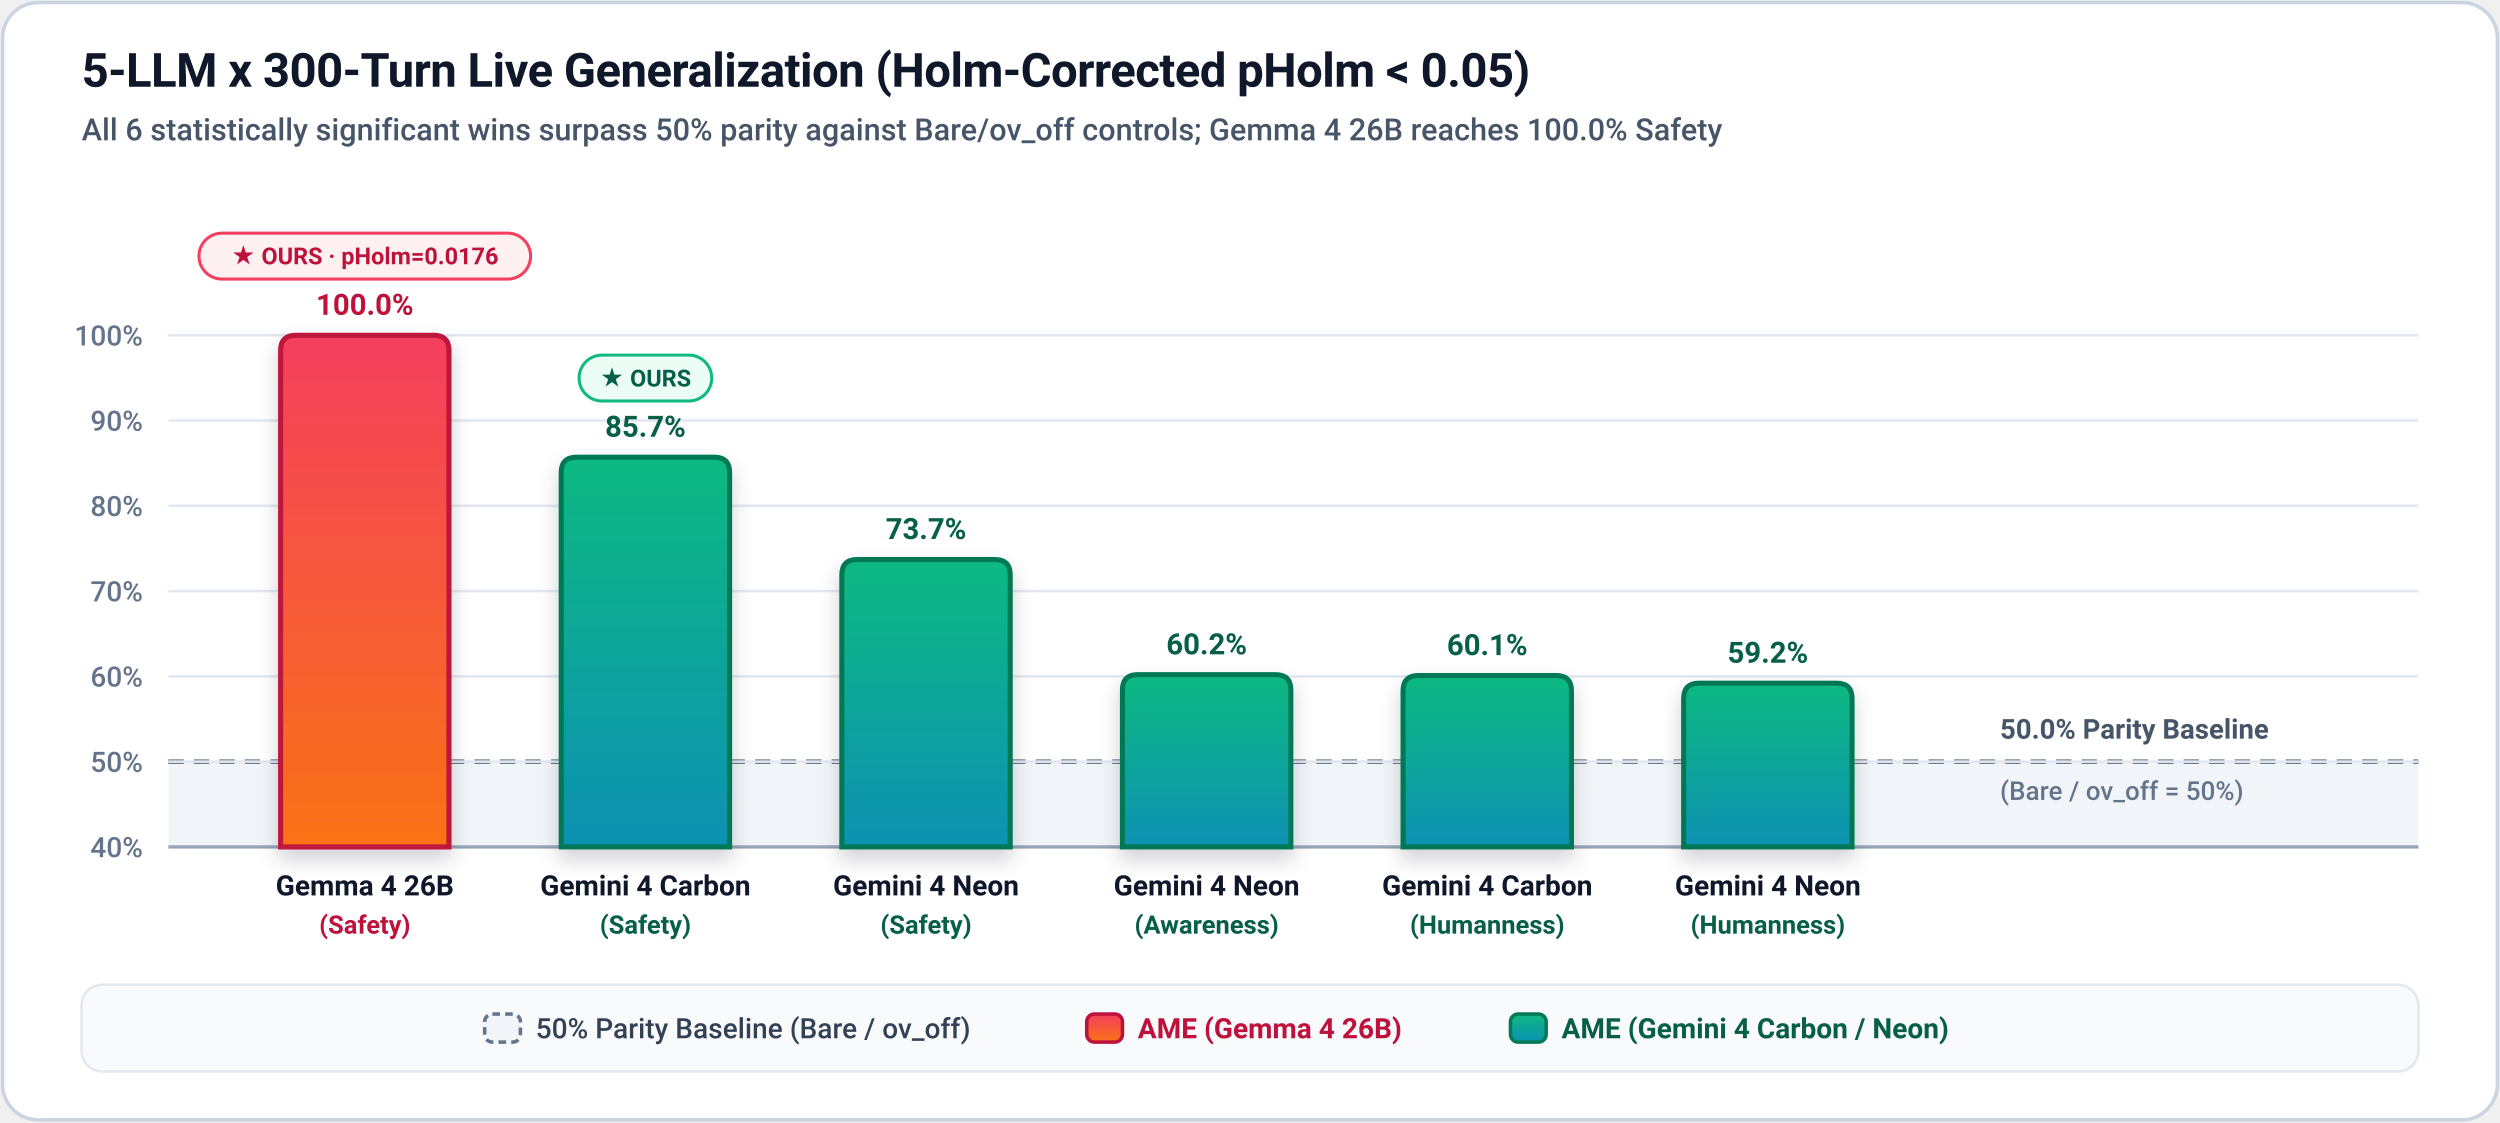
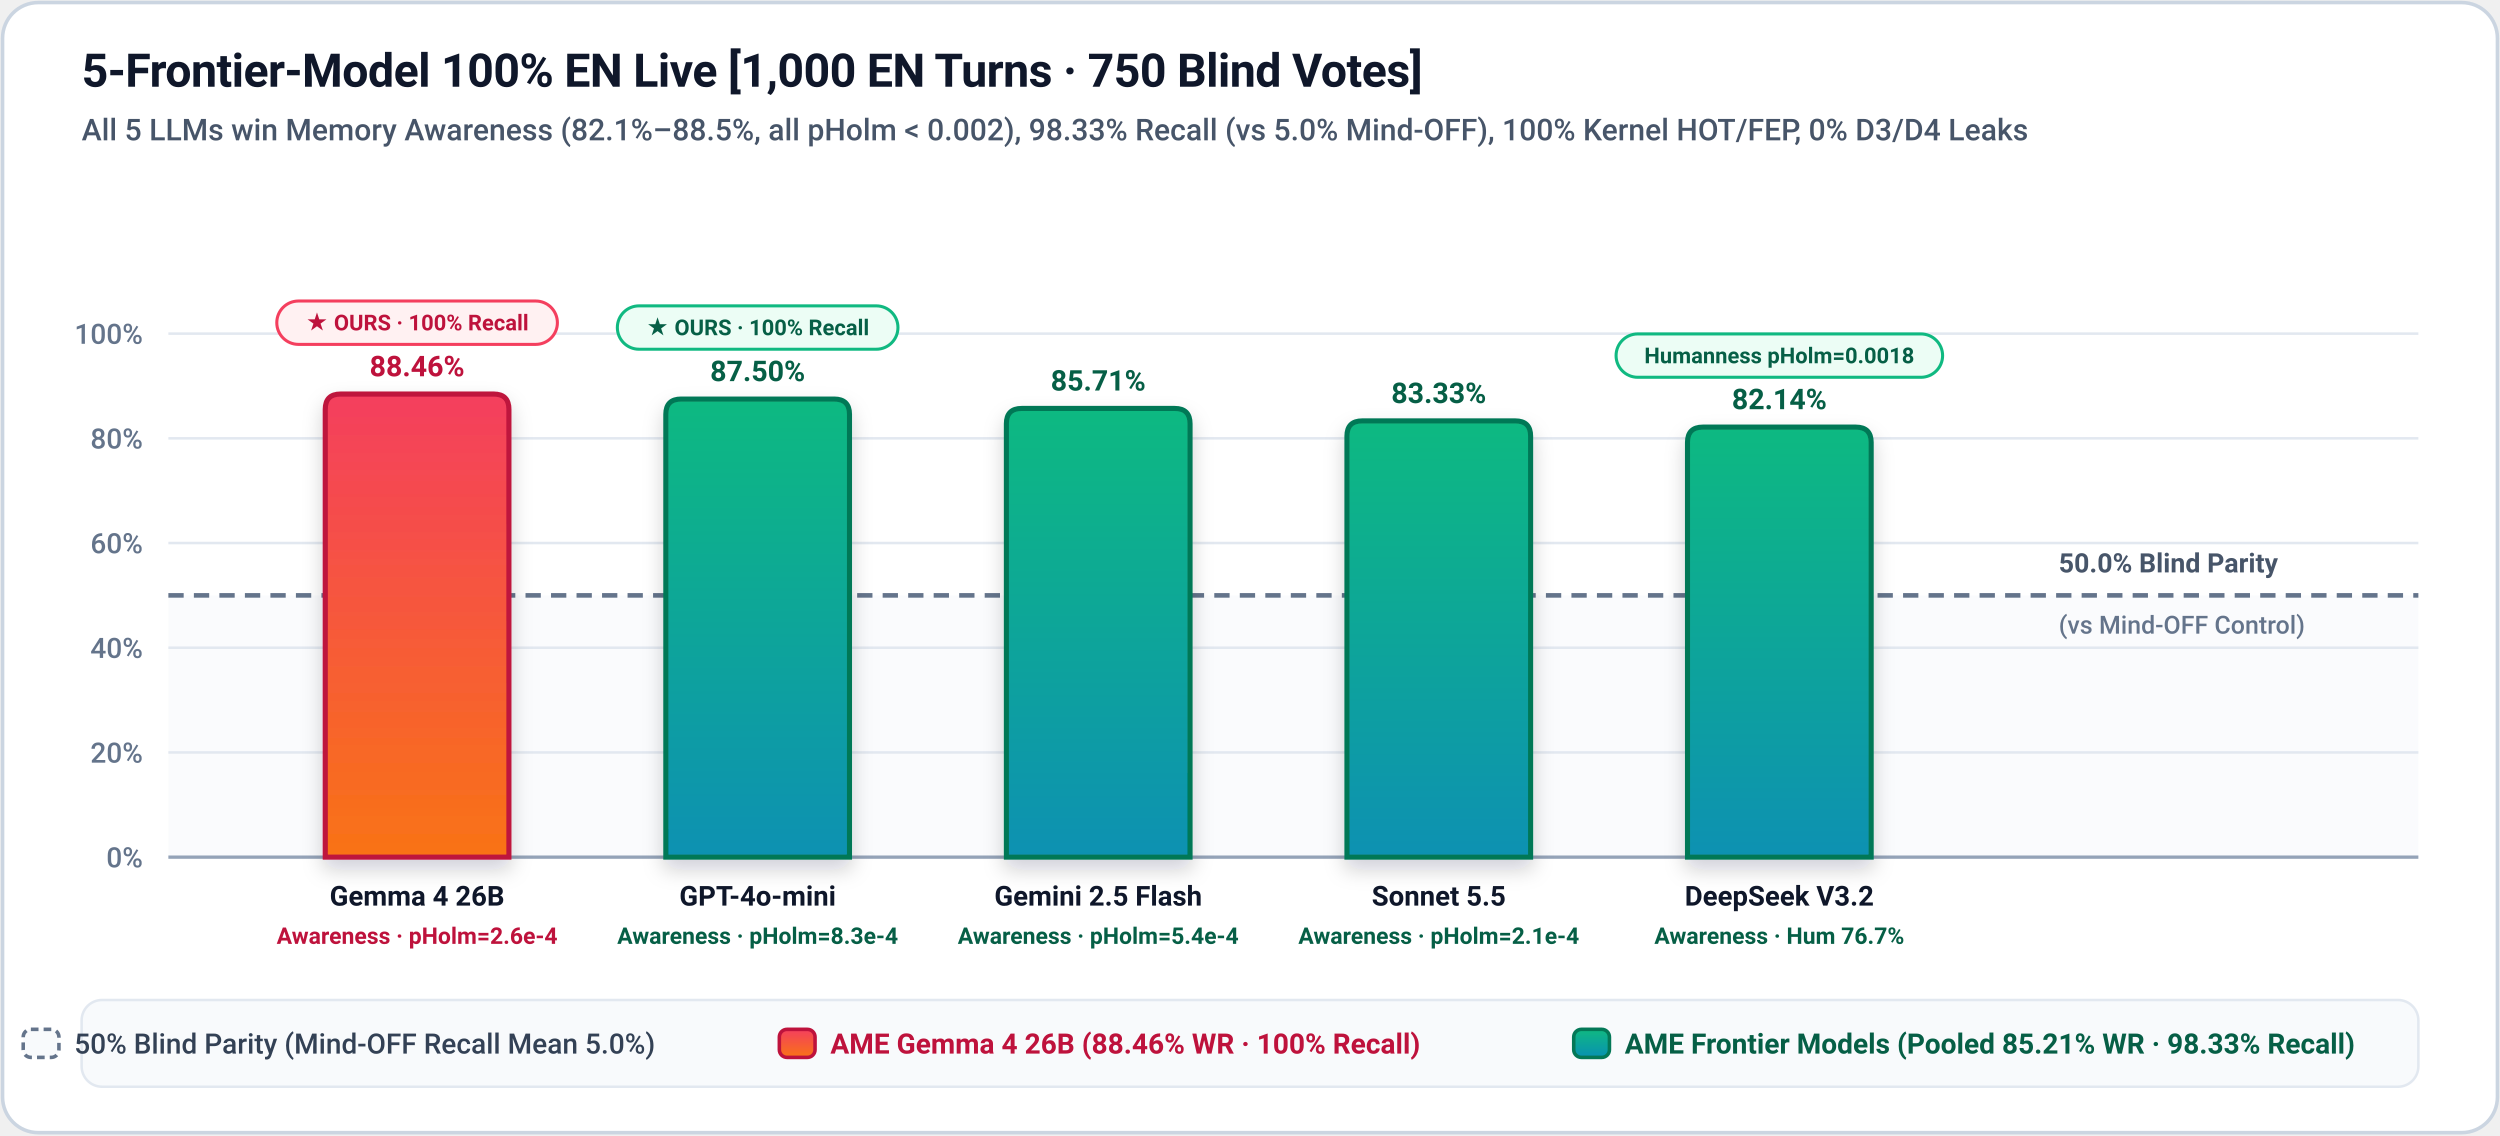
- <svg xmlns="http://www.w3.org/2000/svg" viewBox="0 0 980 440" width="980" height="440" role="img" aria-label="5-LLM x 300-Turn Live Generalization (Holm-Corrected pHolm &lt; 0.05)">
+ <svg xmlns="http://www.w3.org/2000/svg" viewBox="0 0 980 445" width="980" height="445" role="img" aria-label="5-Frontier-Model 100% EN Live [1,000 EN Turns · 750 Blind Votes]">
  <defs>
    <linearGradient id="grad-emerald" x1="0" y1="0" x2="0" y2="1">
      <stop offset="0%" stop-color="#10b981" />
      <stop offset="100%" stop-color="#0891b2" />
    </linearGradient>
    <linearGradient id="grad-coral" x1="0" y1="0" x2="0" y2="1">
      <stop offset="0%" stop-color="#f43f5e" />
      <stop offset="100%" stop-color="#f97316" />
    </linearGradient>
    <filter id="shadow-ame" x="-18%" y="-12%" width="136%" height="132%">
      <feDropShadow dx="0" dy="4" stdDeviation="4" flood-color="#0f172a" flood-opacity="0.18" />
    </filter>
  </defs>
  <style>
    text { font-family: -apple-system, BlinkMacSystemFont, 'Segoe UI', Roboto, Helvetica, Arial, sans-serif; }
    .tabular { font-variant-numeric: tabular-nums; }
  </style>
-   <rect x="1" y="1" width="978" height="438" rx="14" fill="#ffffff" stroke="#cbd5e1" stroke-width="1.4" />
-   <text x="32" y="34" font-size="18.5" font-weight="750" fill="#0f172a" letter-spacing="-0.2">5-LLM x 300-Turn Live Generalization (Holm-Corrected pHolm &lt; 0.05)</text>
-   <text x="32" y="55" font-size="12" font-weight="450" fill="#475569">All 6 statistically significant wins surpass 50% parity against Bare/ov_off controls; Gemma 4 26B reaches 100.0% Safety</text>
-   <rect x="66" y="298.57" width="882" height="33.43" fill="#f1f5f9" />
-   <line x1="66" y1="298.57" x2="948" y2="298.57" stroke="#64748b" stroke-width="1.8" stroke-dasharray="6 4" />
-   <text x="784" y="289.57" font-size="10.8" font-weight="700" fill="#475569">50.0% Parity Baseline</text>
-   <text x="784" y="313.57" font-size="10.2" font-weight="500" fill="#64748b">(Bare / ov_off = 50%)</text>
-   <line x1="66" y1="332.00" x2="948" y2="332.00" stroke="#94a3b8" stroke-width="1.3" />
-   <text x="56" y="336.00" text-anchor="end" font-size="11" font-weight="500" fill="#64748b" class="tabular">40%</text>
-   <line x1="66" y1="298.57" x2="948" y2="298.57" stroke="#e2e8f0" stroke-width="1" />
-   <text x="56" y="302.57" text-anchor="end" font-size="11" font-weight="500" fill="#64748b" class="tabular">50%</text>
-   <line x1="66" y1="265.14" x2="948" y2="265.14" stroke="#e2e8f0" stroke-width="1" />
-   <text x="56" y="269.14" text-anchor="end" font-size="11" font-weight="500" fill="#64748b" class="tabular">60%</text>
-   <line x1="66" y1="231.71" x2="948" y2="231.71" stroke="#e2e8f0" stroke-width="1" />
-   <text x="56" y="235.71" text-anchor="end" font-size="11" font-weight="500" fill="#64748b" class="tabular">70%</text>
-   <line x1="66" y1="198.29" x2="948" y2="198.29" stroke="#e2e8f0" stroke-width="1" />
-   <text x="56" y="202.29" text-anchor="end" font-size="11" font-weight="500" fill="#64748b" class="tabular">80%</text>
-   <line x1="66" y1="164.86" x2="948" y2="164.86" stroke="#e2e8f0" stroke-width="1" />
-   <text x="56" y="168.86" text-anchor="end" font-size="11" font-weight="500" fill="#64748b" class="tabular">90%</text>
-   <line x1="66" y1="131.43" x2="948" y2="131.43" stroke="#e2e8f0" stroke-width="1" />
-   <text x="56" y="135.43" text-anchor="end" font-size="11" font-weight="500" fill="#64748b" class="tabular">100%</text>
+   <rect x="1" y="1" width="978" height="443" rx="14" fill="#ffffff" stroke="#cbd5e1" stroke-width="1.4" />
+   <text x="32" y="34" font-size="18.2" font-weight="750" fill="#0f172a" letter-spacing="-0.2">5-Frontier-Model 100% EN Live [1,000 EN Turns · 750 Blind Votes]</text>
+   <text x="32" y="55" font-size="11.8" font-weight="450" fill="#475569">All 5 LLMs win Memory Awareness (82.1%–88.5%, all pHolm &lt; 0.002), 98.33% Recall (vs 5.0% Mind-OFF), 100% Kernel HOT/FEP, 0% D3/D4 Leaks</text>
+   <rect x="66" y="233.39" width="882" height="102.61" fill="#f8fafc" opacity="0.7" />
+   <line x1="66" y1="233.39" x2="948" y2="233.39" stroke="#64748b" stroke-width="1.8" stroke-dasharray="6 4" />
+   <text x="807" y="224.39" font-size="10.5" font-weight="700" fill="#475569">50.0% Blind Parity</text>
+   <text x="807" y="248.39" font-size="9.8" font-weight="500" fill="#64748b">(vs Mind-OFF Control)</text>
+   <line x1="66" y1="336.00" x2="948" y2="336.00" stroke="#94a3b8" stroke-width="1.3" />
+   <text x="56" y="340.00" text-anchor="end" font-size="11" font-weight="500" fill="#64748b" class="tabular">0%</text>
+   <line x1="66" y1="294.96" x2="948" y2="294.96" stroke="#e2e8f0" stroke-width="1" />
+   <text x="56" y="298.96" text-anchor="end" font-size="11" font-weight="500" fill="#64748b" class="tabular">20%</text>
+   <line x1="66" y1="253.91" x2="948" y2="253.91" stroke="#e2e8f0" stroke-width="1" />
+   <text x="56" y="257.91" text-anchor="end" font-size="11" font-weight="500" fill="#64748b" class="tabular">40%</text>
+   <line x1="66" y1="212.87" x2="948" y2="212.87" stroke="#e2e8f0" stroke-width="1" />
+   <text x="56" y="216.87" text-anchor="end" font-size="11" font-weight="500" fill="#64748b" class="tabular">60%</text>
+   <line x1="66" y1="171.83" x2="948" y2="171.83" stroke="#e2e8f0" stroke-width="1" />
+   <text x="56" y="175.83" text-anchor="end" font-size="11" font-weight="500" fill="#64748b" class="tabular">80%</text>
+   <line x1="66" y1="130.78" x2="948" y2="130.78" stroke="#e2e8f0" stroke-width="1" />
+   <text x="56" y="134.78" text-anchor="end" font-size="11" font-weight="500" fill="#64748b" class="tabular">100%</text>
  <g>
-     <path d="M 110.00 332.00 L 110.00 137.43 Q 110.00 131.43 116.00 131.43 L 170.00 131.43 Q 176.00 131.43 176.00 137.43 L 176.00 332.00 Z" fill="url(#grad-coral)" stroke="#be123c" stroke-width="2" filter="url(#shadow-ame)" />
-     <text x="143.0" y="123.4" text-anchor="middle" font-size="11.5" font-weight="750" fill="#be123c" class="tabular">100.0%</text>
+     <path d="M 127.50 336.00 L 127.50 160.46 Q 127.50 154.46 133.50 154.46 L 193.50 154.46 Q 199.50 154.46 199.50 160.46 L 199.50 336.00 Z" fill="url(#grad-coral)" stroke="#be123c" stroke-width="2" filter="url(#shadow-ame)" />
+     <text x="163.5" y="147.5" text-anchor="middle" font-size="11.2" font-weight="750" fill="#be123c" class="tabular">88.46%</text>
    <g>
-       <rect x="78.0" y="91.4" width="130.0" height="18" rx="9.0" fill="#fff1f2" stroke="#f43f5e" stroke-width="1.2" />
-       <text x="143.0" y="103.6" text-anchor="middle" font-size="9.2" font-weight="700" fill="#be123c" class="tabular">★ OURS · pHolm=0.0176</text>
+       <rect x="108.5" y="118.0" width="110.0" height="17" rx="8.5" fill="#fff1f2" stroke="#f43f5e" stroke-width="1.2" />
+       <text x="163.5" y="129.5" text-anchor="middle" font-size="8.6" font-weight="700" fill="#be123c" class="tabular">★ OURS · 100% Recall</text>
    </g>
-     <text x="143.0" y="351" text-anchor="middle" font-size="11" font-weight="700" fill="#0f172a">Gemma 4 26B</text>
-     <text x="143.0" y="366" text-anchor="middle" font-size="10" font-weight="600" fill="#be123c">(Safety)</text>
+     <text x="163.5" y="355" text-anchor="middle" font-size="10.8" font-weight="700" fill="#0f172a">Gemma 4 26B</text>
+     <text x="163.5" y="370" text-anchor="middle" font-size="9.0" font-weight="600" fill="#be123c">Awareness · pHolm=2.6e-4</text>
  </g>
  <g>
-     <path d="M 220.00 332.00 L 220.00 185.23 Q 220.00 179.23 226.00 179.23 L 280.00 179.23 Q 286.00 179.23 286.00 185.23 L 286.00 332.00 Z" fill="url(#grad-emerald)" stroke="#047857" stroke-width="2" filter="url(#shadow-ame)" />
-     <text x="253.0" y="171.2" text-anchor="middle" font-size="11.5" font-weight="750" fill="#065f46" class="tabular">85.7%</text>
+     <path d="M 261.00 336.00 L 261.00 162.43 Q 261.00 156.43 267.00 156.43 L 327.00 156.43 Q 333.00 156.43 333.00 162.43 L 333.00 336.00 Z" fill="url(#grad-emerald)" stroke="#047857" stroke-width="2" filter="url(#shadow-ame)" />
+     <text x="297.0" y="149.4" text-anchor="middle" font-size="11.2" font-weight="750" fill="#065f46" class="tabular">87.50%</text>
    <g>
-       <rect x="227.0" y="139.2" width="52.0" height="18" rx="9.0" fill="#ecfdf5" stroke="#10b981" stroke-width="1.2" />
-       <text x="253.0" y="151.5" text-anchor="middle" font-size="9.2" font-weight="700" fill="#065f46" class="tabular">★ OURS</text>
+       <rect x="242.0" y="119.9" width="110.0" height="17" rx="8.5" fill="#ecfdf5" stroke="#10b981" stroke-width="1.2" />
+       <text x="297.0" y="131.4" text-anchor="middle" font-size="8.6" font-weight="700" fill="#065f46" class="tabular">★ OURS · 100% Recall</text>
    </g>
-     <text x="253.0" y="351" text-anchor="middle" font-size="11" font-weight="700" fill="#0f172a">Gemini 4 Carbon</text>
-     <text x="253.0" y="366" text-anchor="middle" font-size="10" font-weight="600" fill="#065f46">(Safety)</text>
+     <text x="297.0" y="355" text-anchor="middle" font-size="10.8" font-weight="700" fill="#0f172a">GPT-4o-mini</text>
+     <text x="297.0" y="370" text-anchor="middle" font-size="9.0" font-weight="600" fill="#065f46">Awareness · pHolm=8.3e-4</text>
  </g>
  <g>
-     <path d="M 330.00 332.00 L 330.00 225.35 Q 330.00 219.35 336.00 219.35 L 390.00 219.35 Q 396.00 219.35 396.00 225.35 L 396.00 332.00 Z" fill="url(#grad-emerald)" stroke="#047857" stroke-width="2" filter="url(#shadow-ame)" />
-     <text x="363.0" y="211.3" text-anchor="middle" font-size="11.5" font-weight="750" fill="#065f46" class="tabular">73.7%</text>
-     <text x="363.0" y="351" text-anchor="middle" font-size="11" font-weight="700" fill="#0f172a">Gemini 4 Neon</text>
-     <text x="363.0" y="366" text-anchor="middle" font-size="10" font-weight="600" fill="#065f46">(Safety)</text>
+     <path d="M 394.50 336.00 L 394.50 166.11 Q 394.50 160.11 400.50 160.11 L 460.50 160.11 Q 466.50 160.11 466.50 166.11 L 466.50 336.00 Z" fill="url(#grad-emerald)" stroke="#047857" stroke-width="2" filter="url(#shadow-ame)" />
+     <text x="430.5" y="153.1" text-anchor="middle" font-size="11.2" font-weight="750" fill="#065f46" class="tabular">85.71%</text>
+     <text x="430.5" y="355" text-anchor="middle" font-size="10.8" font-weight="700" fill="#0f172a">Gemini 2.5 Flash</text>
+     <text x="430.5" y="370" text-anchor="middle" font-size="9.0" font-weight="600" fill="#065f46">Awareness · pHolm=5.4e-4</text>
  </g>
  <g>
-     <path d="M 440.00 332.00 L 440.00 270.47 Q 440.00 264.47 446.00 264.47 L 500.00 264.47 Q 506.00 264.47 506.00 270.47 L 506.00 332.00 Z" fill="url(#grad-emerald)" stroke="#047857" stroke-width="2" filter="url(#shadow-ame)" />
-     <text x="473.0" y="256.5" text-anchor="middle" font-size="11.5" font-weight="750" fill="#065f46" class="tabular">60.2%</text>
-     <text x="473.0" y="351" text-anchor="middle" font-size="11" font-weight="700" fill="#0f172a">Gemini 4 Neon</text>
-     <text x="473.0" y="366" text-anchor="middle" font-size="10" font-weight="600" fill="#065f46">(Awareness)</text>
+     <path d="M 528.00 336.00 L 528.00 170.99 Q 528.00 164.99 534.00 164.99 L 594.00 164.99 Q 600.00 164.99 600.00 170.99 L 600.00 336.00 Z" fill="url(#grad-emerald)" stroke="#047857" stroke-width="2" filter="url(#shadow-ame)" />
+     <text x="564.0" y="158.0" text-anchor="middle" font-size="11.2" font-weight="750" fill="#065f46" class="tabular">83.33%</text>
+     <text x="564.0" y="355" text-anchor="middle" font-size="10.8" font-weight="700" fill="#0f172a">Sonnet 5.5</text>
+     <text x="564.0" y="370" text-anchor="middle" font-size="9.0" font-weight="600" fill="#065f46">Awareness · pHolm=2.1e-4</text>
  </g>
  <g>
-     <path d="M 550.00 332.00 L 550.00 270.81 Q 550.00 264.81 556.00 264.81 L 610.00 264.81 Q 616.00 264.81 616.00 270.81 L 616.00 332.00 Z" fill="url(#grad-emerald)" stroke="#047857" stroke-width="2" filter="url(#shadow-ame)" />
-     <text x="583.0" y="256.8" text-anchor="middle" font-size="11.5" font-weight="750" fill="#065f46" class="tabular">60.1%</text>
-     <text x="583.0" y="351" text-anchor="middle" font-size="11" font-weight="700" fill="#0f172a">Gemini 4 Carbon</text>
-     <text x="583.0" y="366" text-anchor="middle" font-size="10" font-weight="600" fill="#065f46">(Humanness)</text>
+     <path d="M 661.50 336.00 L 661.50 173.43 Q 661.50 167.43 667.50 167.43 L 727.50 167.43 Q 733.50 167.43 733.50 173.43 L 733.50 336.00 Z" fill="url(#grad-emerald)" stroke="#047857" stroke-width="2" filter="url(#shadow-ame)" />
+     <text x="697.5" y="160.4" text-anchor="middle" font-size="11.2" font-weight="750" fill="#065f46" class="tabular">82.14%</text>
+     <g>
+       <rect x="633.5" y="130.9" width="128.0" height="17" rx="8.5" fill="#ecfdf5" stroke="#10b981" stroke-width="1.2" />
+       <text x="697.5" y="142.4" text-anchor="middle" font-size="8.6" font-weight="700" fill="#065f46" class="tabular">Humanness pHolm=0.0018</text>
+     </g>
+     <text x="697.5" y="355" text-anchor="middle" font-size="10.8" font-weight="700" fill="#0f172a">DeepSeek V3.2</text>
+     <text x="697.5" y="370" text-anchor="middle" font-size="9.0" font-weight="600" fill="#065f46">Awareness · Hum 76.7%</text>
  </g>
  <g>
-     <path d="M 660.00 332.00 L 660.00 273.82 Q 660.00 267.82 666.00 267.82 L 720.00 267.82 Q 726.00 267.82 726.00 273.82 L 726.00 332.00 Z" fill="url(#grad-emerald)" stroke="#047857" stroke-width="2" filter="url(#shadow-ame)" />
-     <text x="693.0" y="259.8" text-anchor="middle" font-size="11.5" font-weight="750" fill="#065f46" class="tabular">59.2%</text>
-     <text x="693.0" y="351" text-anchor="middle" font-size="11" font-weight="700" fill="#0f172a">Gemini 4 Neon</text>
-     <text x="693.0" y="366" text-anchor="middle" font-size="10" font-weight="600" fill="#065f46">(Humanness)</text>
-   </g>
-   <g>
-     <rect x="32" y="386" width="916" height="34" rx="8" fill="#f8fafc" stroke="#e2e8f0" stroke-width="1" />
-     <rect x="190.0" y="397.5" width="14" height="11" rx="3" fill="#f1f5f9" stroke="#64748b" stroke-width="1.4" stroke-dasharray="3 2" />
-     <text x="210.0" y="407.0" font-size="11" font-weight="500" fill="#334155">50% Parity Baseline (Bare / ov_off)</text>
-     <rect x="426.0" y="397.5" width="14" height="11" rx="3" fill="url(#grad-coral)" stroke="#be123c" stroke-width="1.4" />
-     <text x="446.0" y="407.0" font-size="11" font-weight="700" fill="#be123c">AME (Gemma 4 26B)</text>
-     <rect x="592.1" y="397.5" width="14" height="11" rx="3" fill="url(#grad-emerald)" stroke="#047857" stroke-width="1.4" />
-     <text x="612.1" y="407.0" font-size="11" font-weight="700" fill="#065f46">AME (Gemini 4 Carbon / Neon)</text>
+     <rect x="32" y="392" width="916" height="34" rx="8" fill="#f8fafc" stroke="#e2e8f0" stroke-width="1" />
+     <rect x="9.1" y="403.5" width="14" height="11" rx="3" fill="#f8fafc" stroke="#64748b" stroke-width="1.4" stroke-dasharray="3 2" />
+     <text x="29.1" y="413.0" font-size="11" font-weight="500" fill="#334155">50% Blind Parity (Mind-OFF Recall Mean 5.0%)</text>
+     <rect x="305.5" y="403.5" width="14" height="11" rx="3" fill="url(#grad-coral)" stroke="#be123c" stroke-width="1.4" />
+     <text x="325.5" y="413.0" font-size="11" font-weight="700" fill="#be123c">AME Gemma 4 26B (88.46% WR · 100% Recall)</text>
+     <rect x="616.9" y="403.5" width="14" height="11" rx="3" fill="url(#grad-emerald)" stroke="#047857" stroke-width="1.4" />
+     <text x="636.9" y="413.0" font-size="11" font-weight="700" fill="#065f46">AME Frontier Models (Pooled 85.21% WR · 98.33% Recall)</text>
  </g>
</svg>
